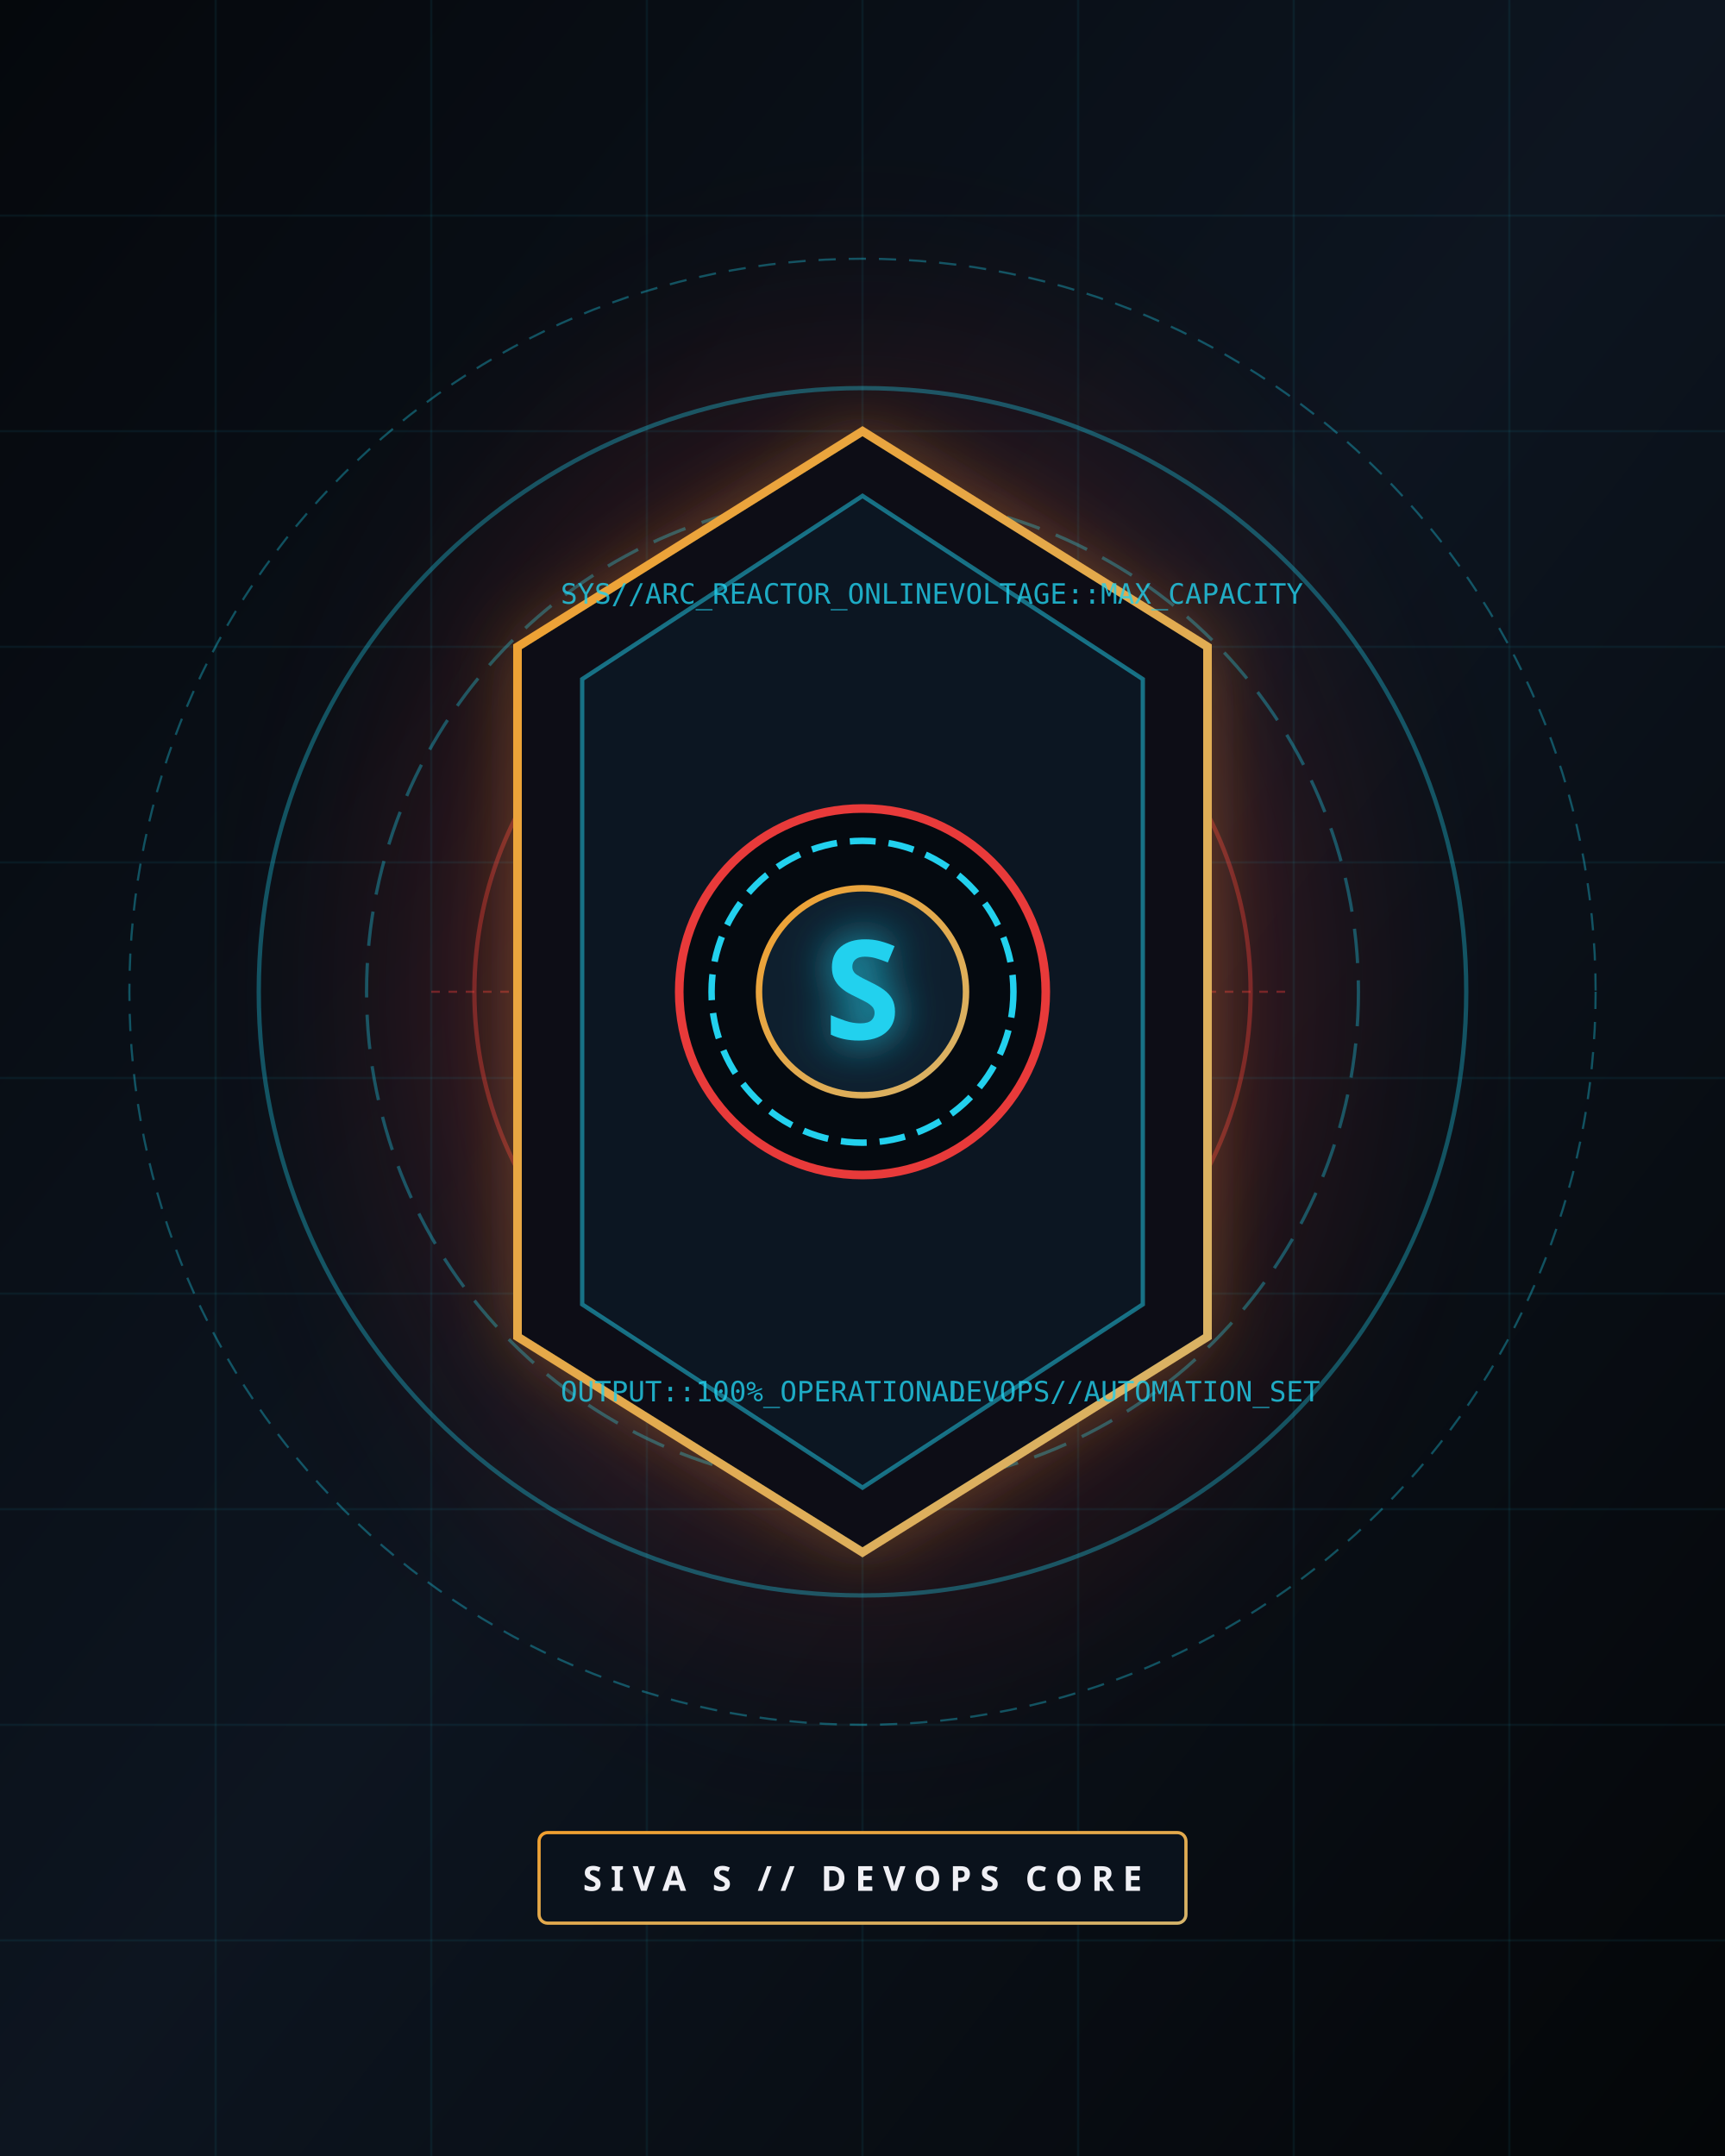
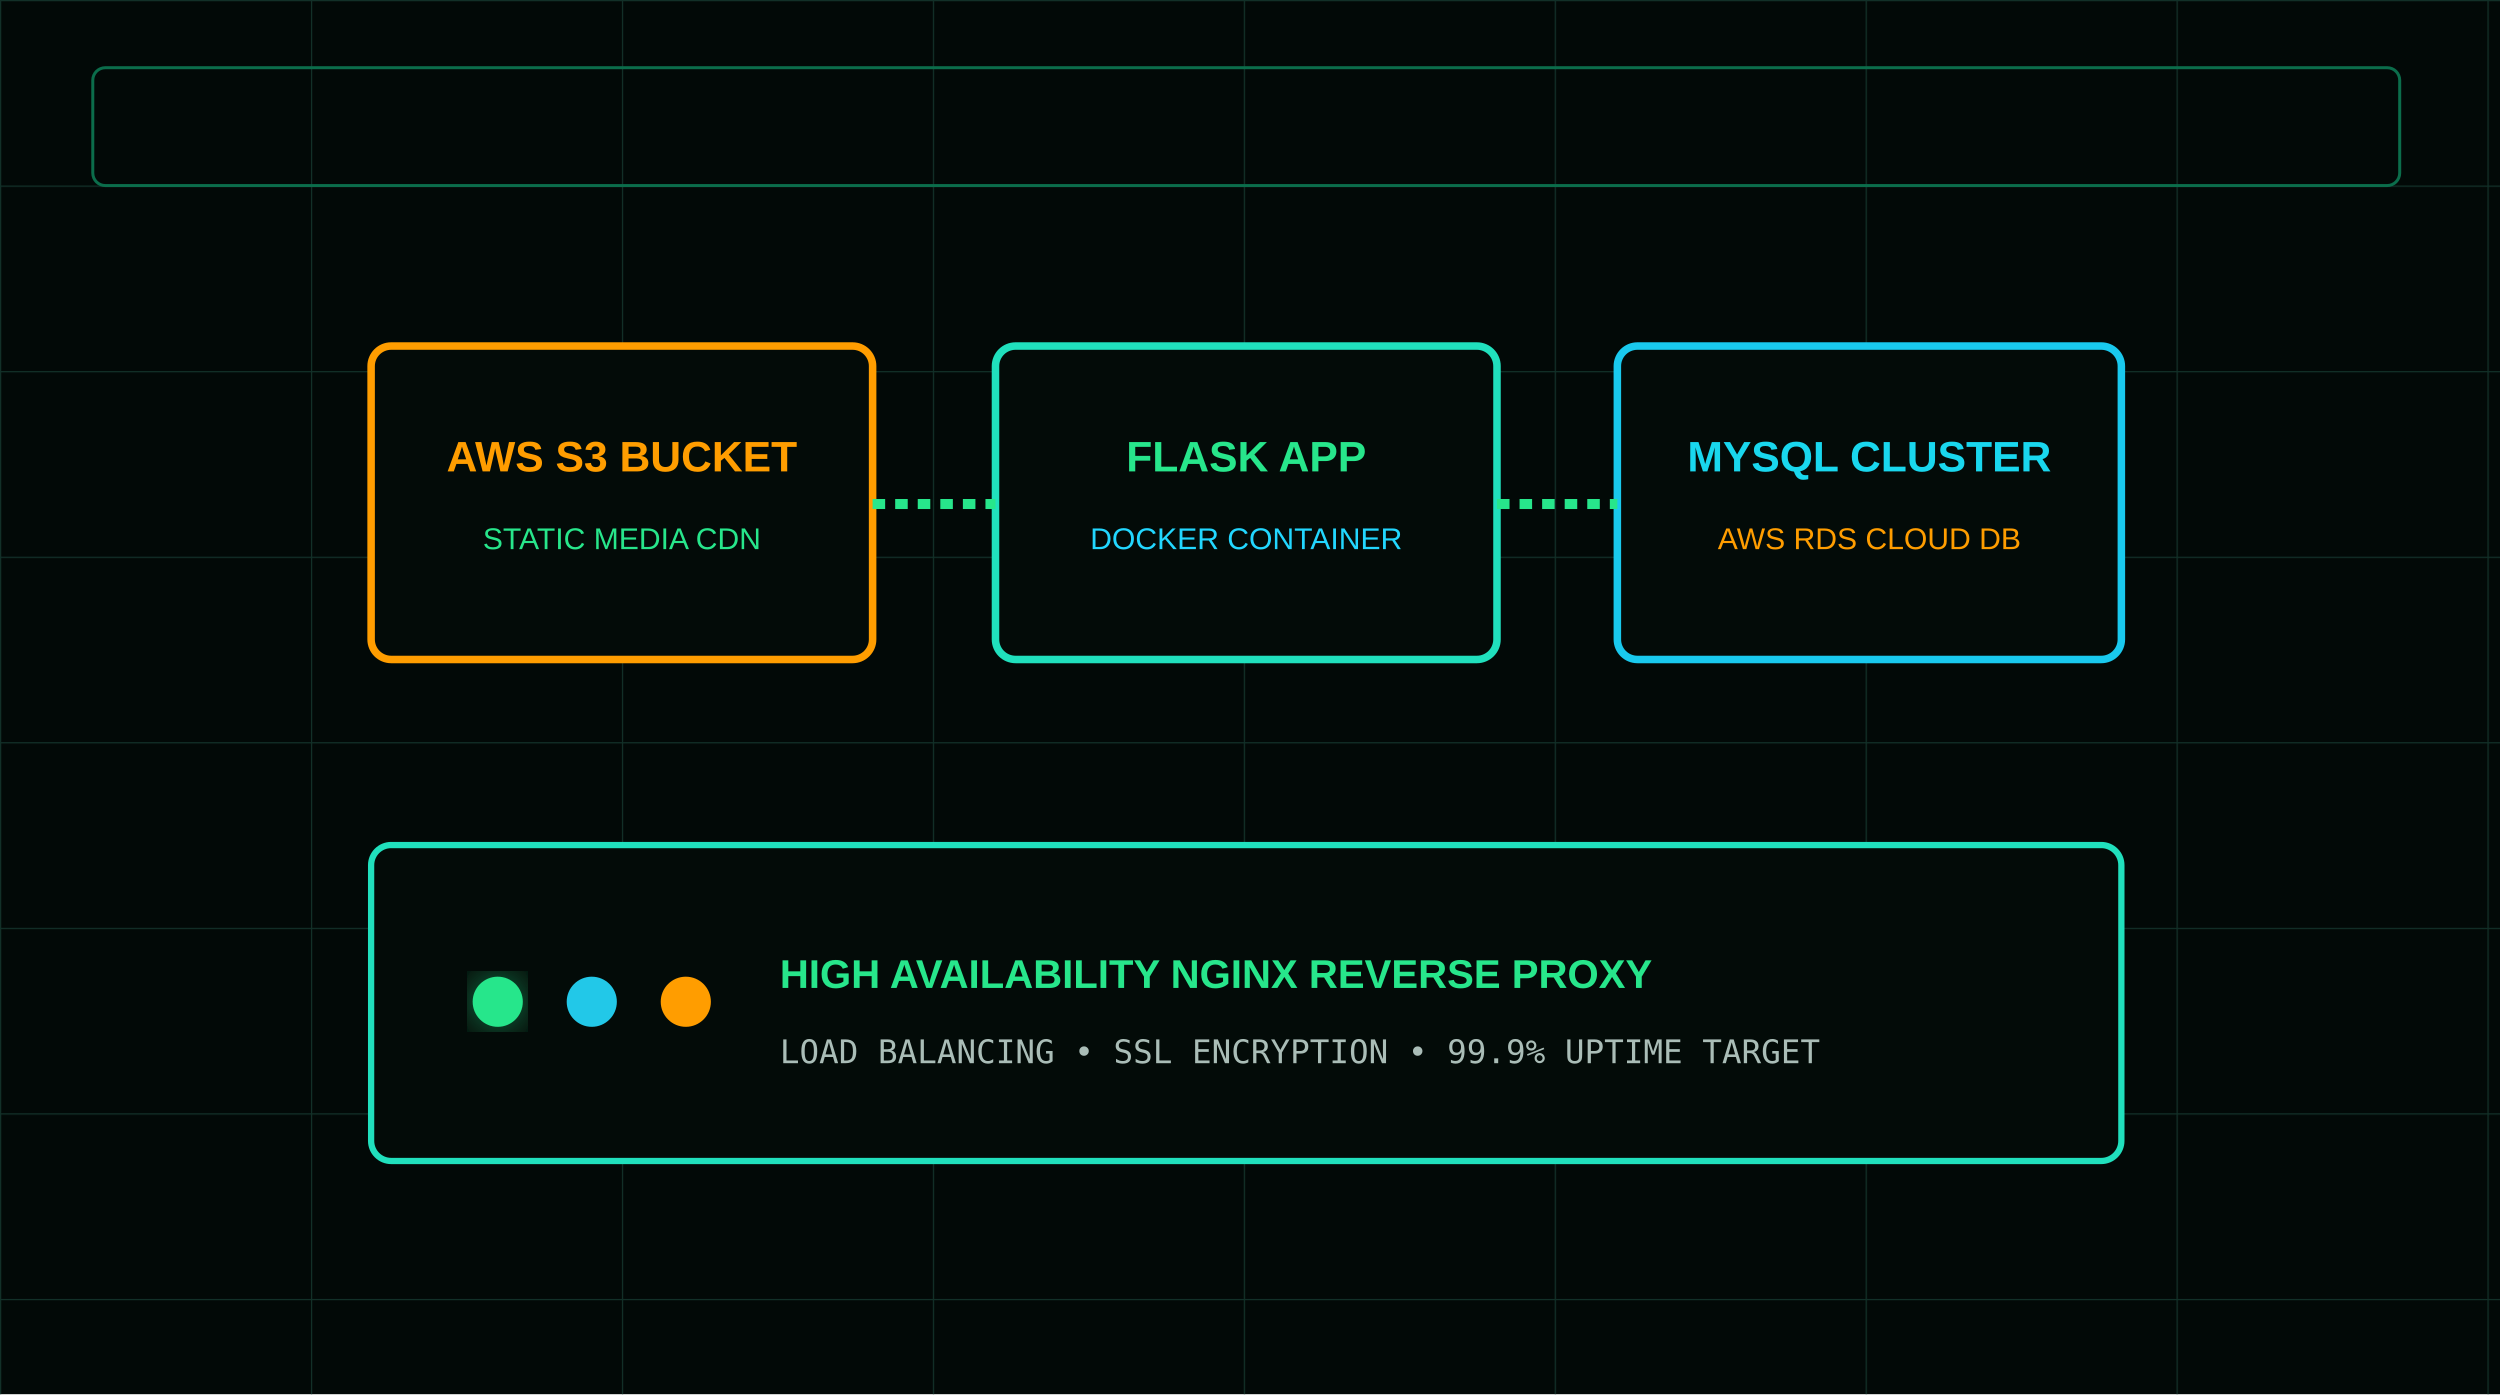
- <svg xmlns="http://www.w3.org/2000/svg" viewBox="0 0 800 1000">
+ <svg xmlns="http://www.w3.org/2000/svg" width="997" height="556" viewBox="0 0 997 556">
  <defs>
-     <linearGradient id="bgGrad" x1="0" y1="0" x2="1" y2="1">
-       <stop offset="0%" stop-color="#05080c" />
-       <stop offset="50%" stop-color="#0d1520" />
-       <stop offset="100%" stop-color="#040608" />
-     </linearGradient>
-     <radialGradient id="arcGlow" cx="50%" cy="46%" r="40%">
-       <stop offset="0%" stop-color="#22d1ee" stop-opacity="0.6" />
-       <stop offset="40%" stop-color="#e83a3a" stop-opacity="0.3" />
-       <stop offset="100%" stop-color="#000000" stop-opacity="0" />
-     </radialGradient>
-     <linearGradient id="goldGrad" x1="0" y1="0" x2="1" y2="1">
-       <stop offset="0%" stop-color="#f0a030" />
-       <stop offset="100%" stop-color="#d7b46a" />
-     </linearGradient>
+     <filter id="glow">
+       <feGaussianBlur stdDeviation="10" result="b" />
+       <feMerge>
+         <feMergeNode in="b" />
+         <feMergeNode in="SourceGraphic" />
+       </feMerge>
+     </filter>
+     <pattern id="grid" width="124" height="74" patternUnits="userSpaceOnUse">
+       <path d="M124 0H0V74" fill="none" stroke="#123028" stroke-width="1" />
+     </pattern>
  </defs>
-   <rect width="800" height="1000" fill="url(#bgGrad)" />
-   <rect width="800" height="1000" fill="url(#arcGlow)" />
-   <g stroke="#22d1ee" stroke-opacity="0.07" stroke-width="1">
-     <path d="M0 100h800M0 200h800M0 300h800M0 400h800M0 500h800M0 600h800M0 700h800M0 800h800M0 900h800" />
-     <path d="M100 0v1000M200 0v1000M300 0v1000M400 0v1000M500 0v1000M600 0v1000M700 0v1000" />
-   </g>
-   <g fill="none" stroke="#22d1ee" stroke-opacity="0.35">
-     <circle cx="400" cy="460" r="340" stroke-width="1" stroke-dasharray="8 6" />
-     <circle cx="400" cy="460" r="280" stroke-width="2" />
-     <circle cx="400" cy="460" r="230" stroke-width="1.5" stroke-dasharray="16 8" />
-   </g>
-   <g fill="none" stroke="#e83a3a" stroke-opacity="0.4">
-     <circle cx="400" cy="460" r="180" stroke-width="2" />
-     <path d="M200 460h400M400 260v400" stroke-width="1" stroke-dasharray="4 4" />
-   </g>
-   <path d="M400 200 L560 300 L560 620 L400 720 L240 620 L240 300 Z" fill="#080e16" stroke="url(#goldGrad)" stroke-width="4" filter="drop-shadow(0 0 15px rgba(240,160,48,0.3))" />
-   <path d="M400 230 L530 315 L530 605 L400 690 L270 605 L270 315 Z" fill="#0c1622" stroke="#22d1ee" stroke-opacity="0.5" stroke-width="2" />
-   <circle cx="400" cy="460" r="85" fill="#050a10" stroke="#e83a3a" stroke-width="4" />
-   <circle cx="400" cy="460" r="70" fill="none" stroke="#22d1ee" stroke-width="3" stroke-dasharray="12 6" />
-   <circle cx="400" cy="460" r="48" fill="#0e1f2e" stroke="url(#goldGrad)" stroke-width="3" />
-   <text x="400" y="482" fill="#22d1ee" font-size="64" text-anchor="middle" font-family="'Orbitron', sans-serif" font-weight="900" filter="drop-shadow(0 0 10px #22d1ee)">S</text>
-   <g font-family="'JetBrains Mono', monospace" font-size="13" fill="#22d1ee" opacity="0.8">
-     <text x="260" y="280">SYS//ARC_REACTOR_ONLINE</text>
-     <text x="260" y="650">OUTPUT::100%_OPERATIONAL</text>
-     <text x="440" y="280">VOLTAGE::MAX_CAPACITY</text>
-     <text x="440" y="650">DEVOPS//AUTOMATION_SET</text>
-   </g>
-   <rect x="250" y="850" width="300" height="42" fill="#0a121c" stroke="url(#goldGrad)" stroke-width="1.5" rx="4" />
-   <text x="400" y="877" fill="#f0f0f5" font-size="16" text-anchor="middle" font-family="'Orbitron', sans-serif" font-weight="700" letter-spacing="4">SIVA S // DEVOPS CORE</text>
+   <rect width="997" height="556" fill="#020907" />
+   <rect width="997" height="556" fill="url(#grid)" />
+   <rect x="37" y="27" width="920" height="47" rx="5" fill="none" stroke="#0b6d4b" stroke-width="1.2" />
+   <rect x="148" y="138" width="200" height="125" rx="8" fill="#030b08" stroke="#ff9d00" stroke-width="3" />
+   <text x="248" y="188" text-anchor="middle" fill="#ff9d00" font-family="Arial,sans-serif" font-size="17" font-weight="700">AWS S3 BUCKET</text>
+   <text x="248" y="219" text-anchor="middle" fill="#27e68b" font-family="Arial,sans-serif" font-size="12">STATIC MEDIA CDN</text>
+   <rect x="397" y="138" width="200" height="125" rx="8" fill="#030b08" stroke="#20e0bd" stroke-width="3" />
+   <text x="497" y="188" text-anchor="middle" fill="#27e68b" font-family="Arial,sans-serif" font-size="17" font-weight="700">FLASK APP</text>
+   <text x="497" y="219" text-anchor="middle" fill="#22d7ff" font-family="Arial,sans-serif" font-size="12">DOCKER CONTAINER</text>
+   <rect x="645" y="138" width="201" height="125" rx="8" fill="#030b08" stroke="#19c9ee" stroke-width="3" />
+   <text x="745.5" y="188" text-anchor="middle" fill="#19d7ee" font-family="Arial,sans-serif" font-size="17" font-weight="700">MYSQL CLUSTER</text>
+   <text x="745.5" y="219" text-anchor="middle" fill="#ff9d00" font-family="Arial,sans-serif" font-size="12">AWS RDS CLOUD DB</text>
+   <path d="M348 201H397" stroke="#27e68b" stroke-width="4" stroke-dasharray="5 4" />
+   <path d="M597 201H645" stroke="#27e68b" stroke-width="4" stroke-dasharray="5 4" />
+   <rect x="148" y="337" width="698" height="126" rx="8" fill="#030b08" stroke="#20e0bd" stroke-width="2.5" />
+   <circle cx="198.5" cy="399.5" r="10" fill="#27e68b" filter="url(#glow)" />
+   <circle cx="236" cy="399.5" r="10" fill="#22c8e8" />
+   <circle cx="273.5" cy="399.5" r="10" fill="#ff9d00" />
+   <text x="311" y="394" fill="#27e68b" font-family="Arial,sans-serif" font-size="16" font-weight="700">HIGH AVAILABILITY NGINX REVERSE PROXY</text>
+   <text x="311" y="424" fill="#aabdb7" font-family="monospace" font-size="13">LOAD BALANCING  •  SSL ENCRYPTION  •  99.9% UPTIME TARGET</text>
</svg>
